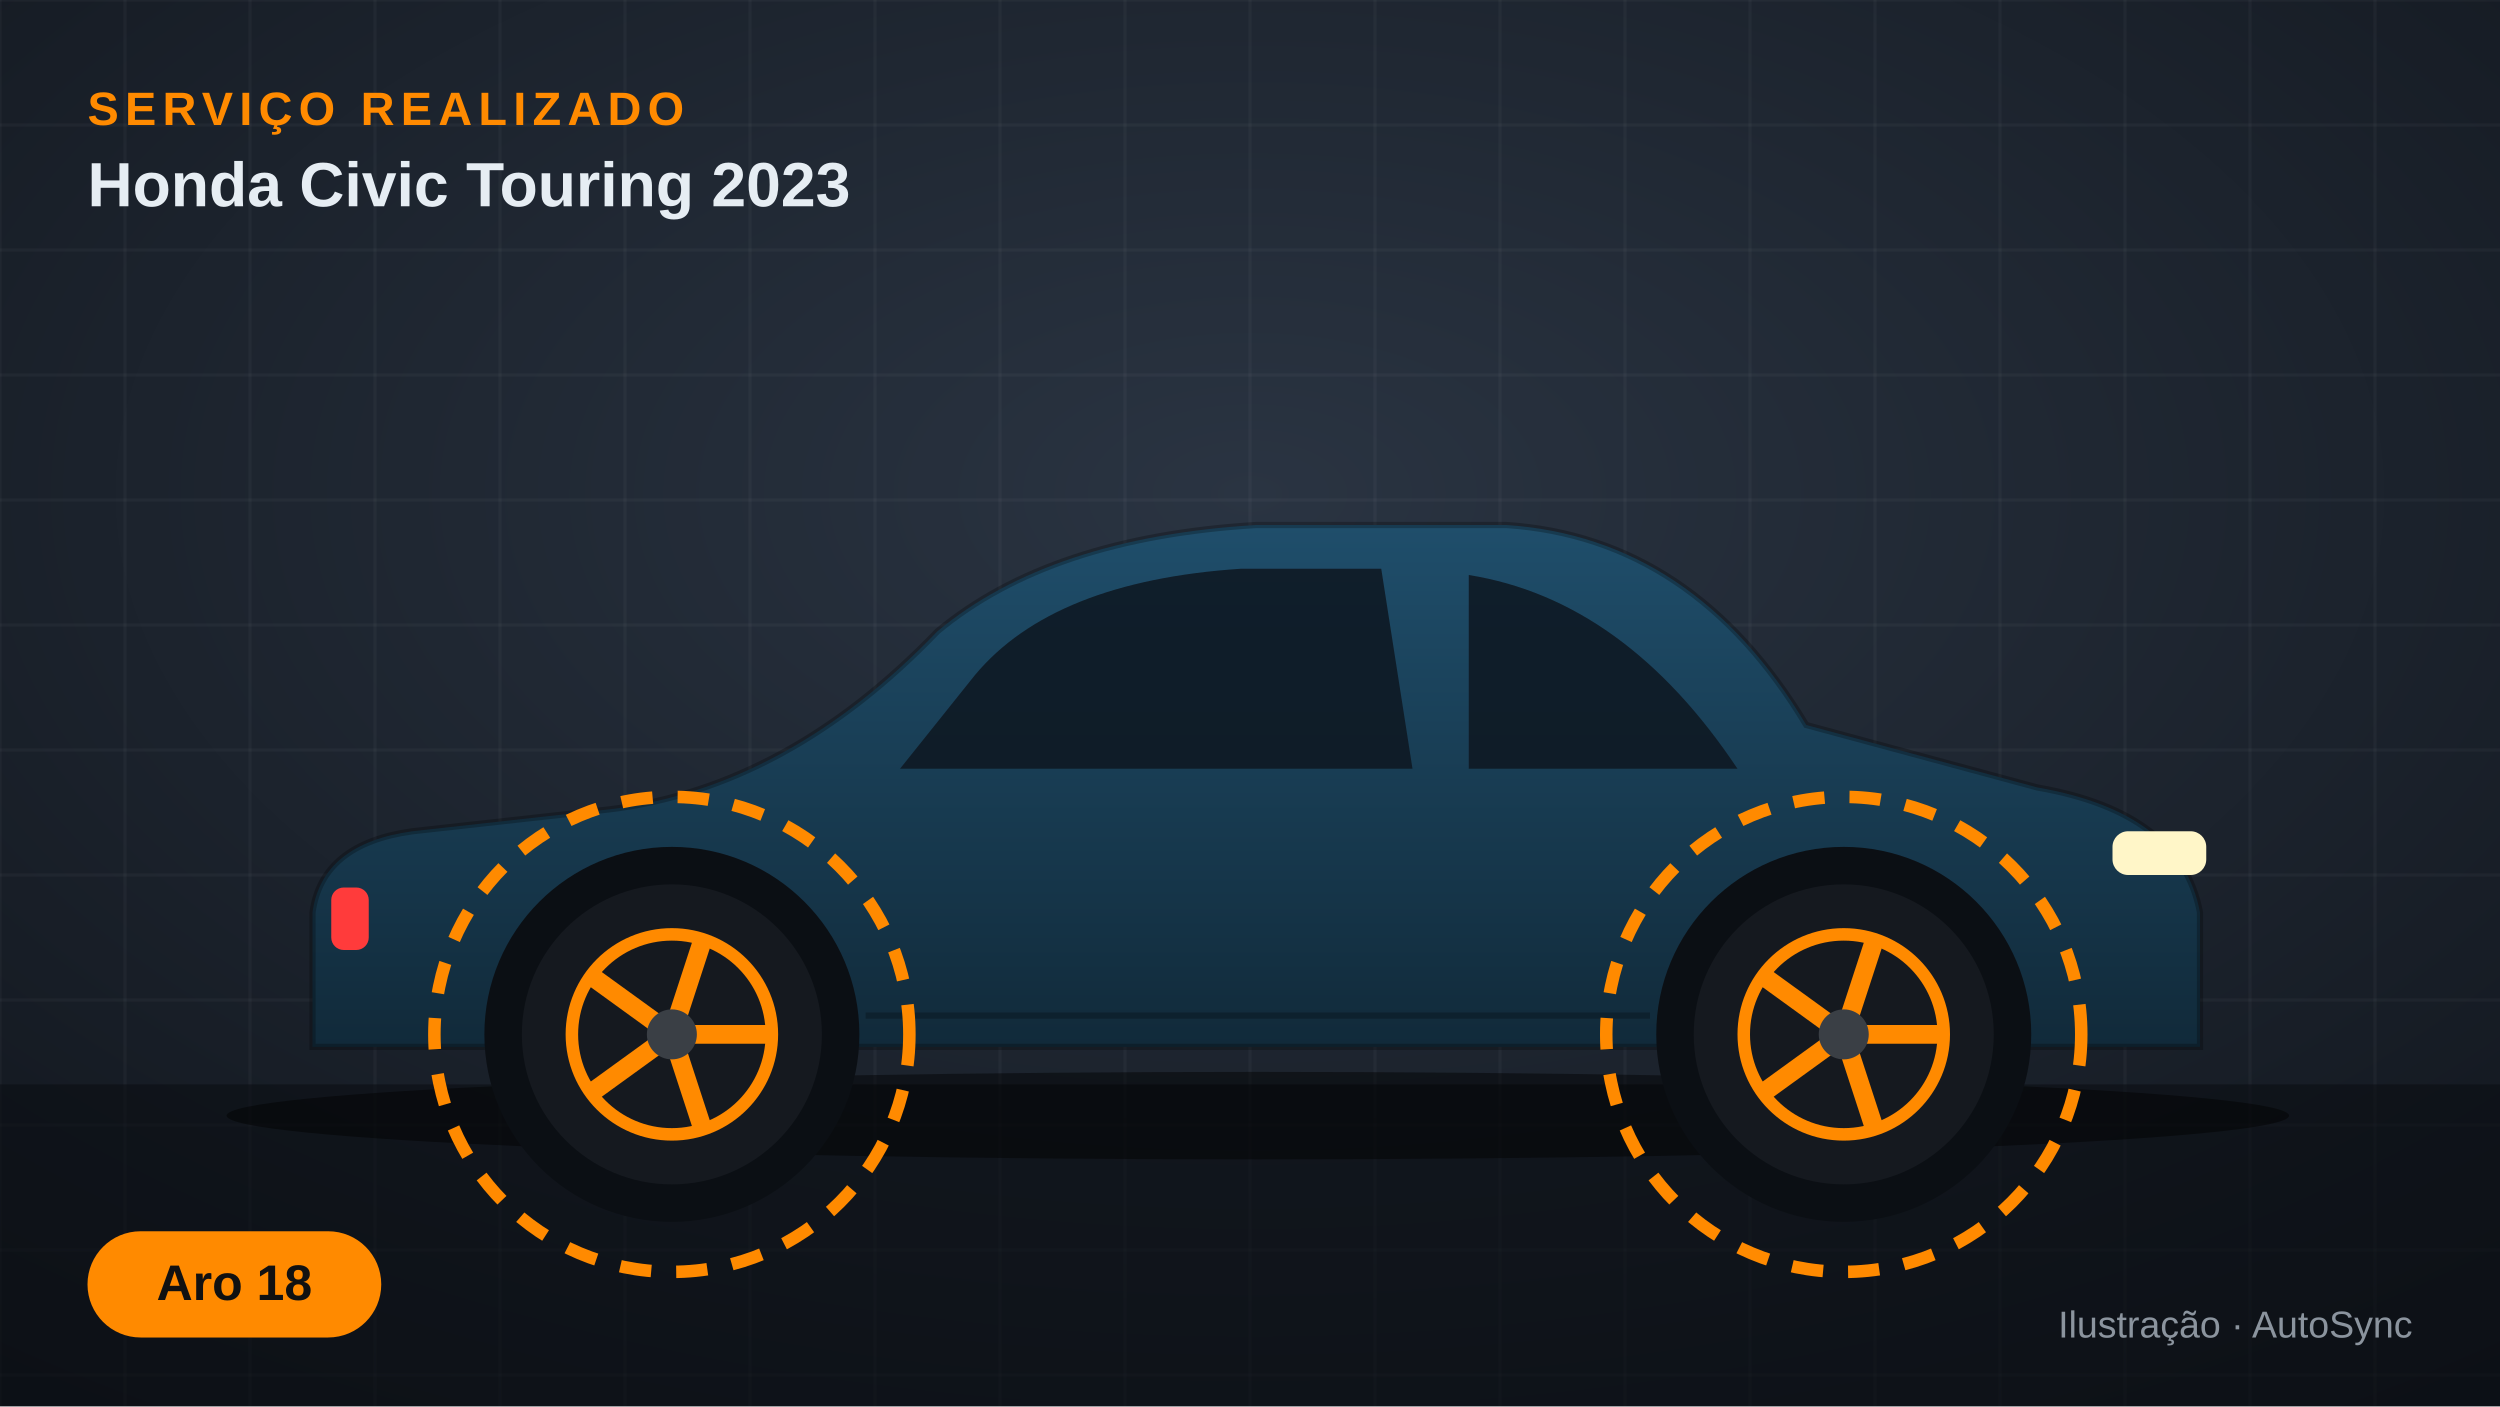
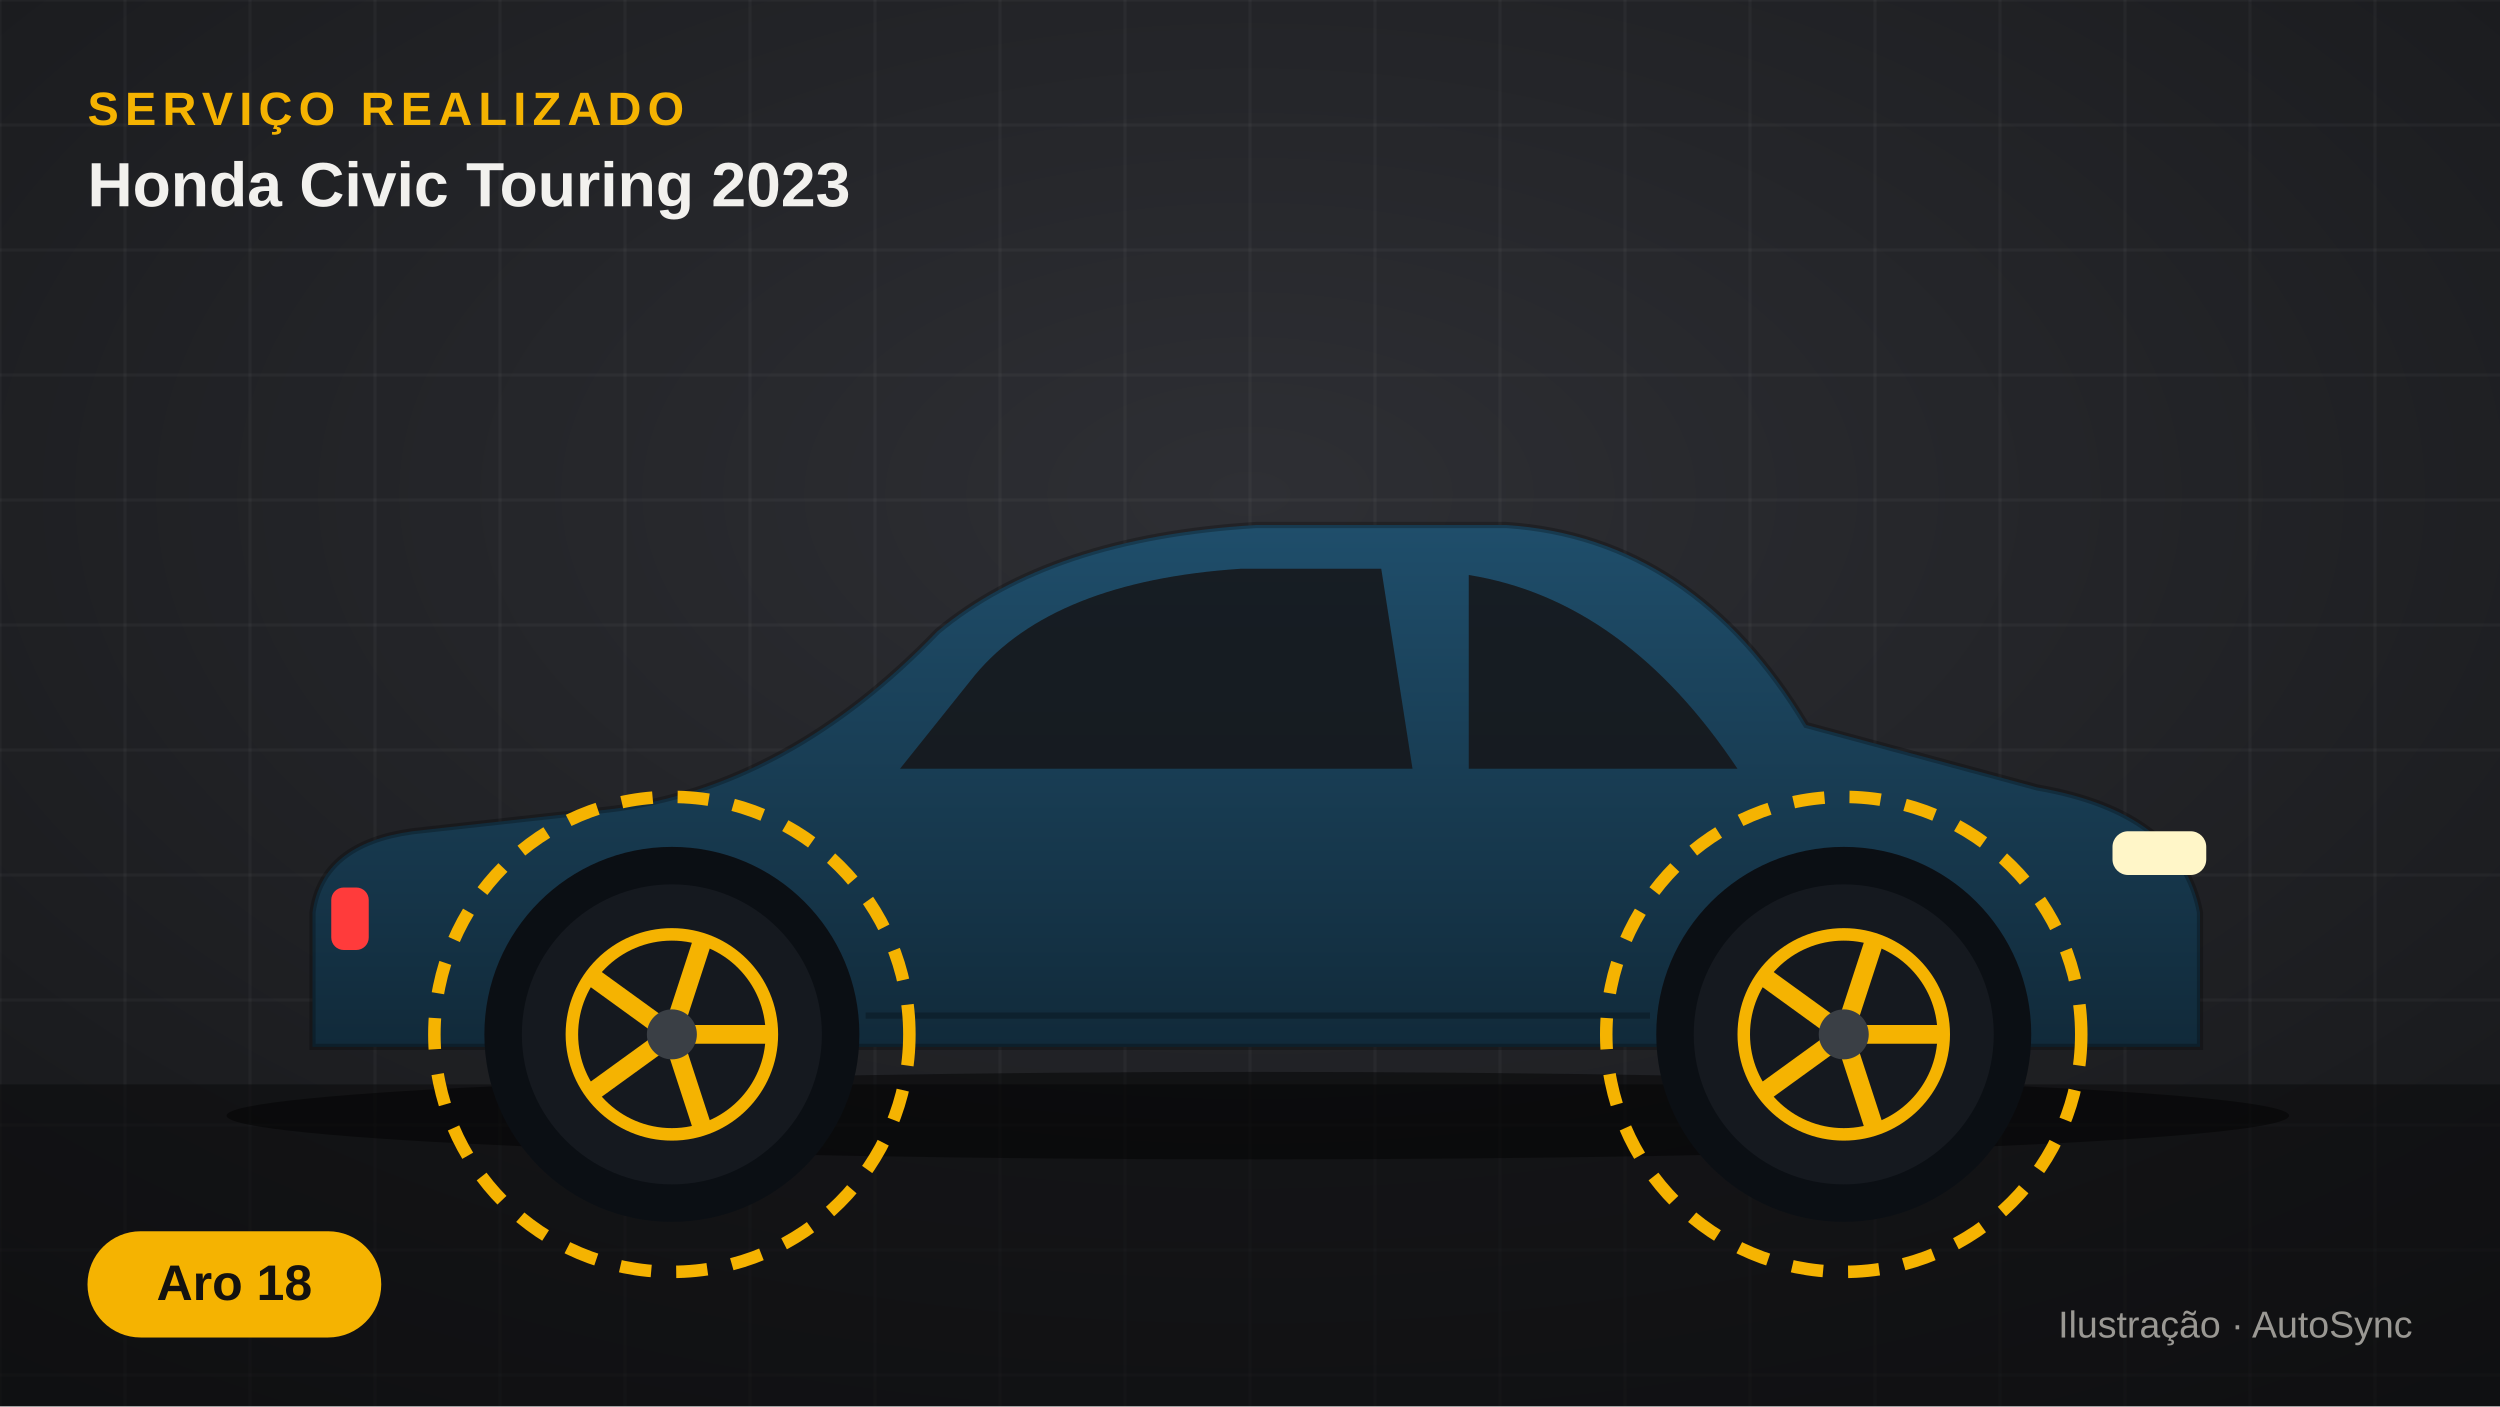
<svg xmlns="http://www.w3.org/2000/svg" viewBox="0 0 800 450" font-family="Arial, Helvetica, sans-serif" role="img" aria-label="Ilustração: Rodas aro 18 e offset calculado">
  <defs>
    <radialGradient id="bg" cx=".5" cy=".35" r=".9">
-       <stop offset="0" stop-color="#2a3442" />
-       <stop offset="1" stop-color="#0d1117" />
+       <stop offset="0" stop-color="#2E2F34" />
+       <stop offset="1" stop-color="#121315" />
    </radialGradient>
  </defs>
  <rect width="800" height="450" fill="url(#bg)" />
  <line x1="0" y1="0" x2="0" y2="450" stroke="#fff" stroke-opacity=".035" />
  <line x1="40" y1="0" x2="40" y2="450" stroke="#fff" stroke-opacity=".035" />
  <line x1="80" y1="0" x2="80" y2="450" stroke="#fff" stroke-opacity=".035" />
  <line x1="120" y1="0" x2="120" y2="450" stroke="#fff" stroke-opacity=".035" />
  <line x1="160" y1="0" x2="160" y2="450" stroke="#fff" stroke-opacity=".035" />
  <line x1="200" y1="0" x2="200" y2="450" stroke="#fff" stroke-opacity=".035" />
  <line x1="240" y1="0" x2="240" y2="450" stroke="#fff" stroke-opacity=".035" />
  <line x1="280" y1="0" x2="280" y2="450" stroke="#fff" stroke-opacity=".035" />
  <line x1="320" y1="0" x2="320" y2="450" stroke="#fff" stroke-opacity=".035" />
  <line x1="360" y1="0" x2="360" y2="450" stroke="#fff" stroke-opacity=".035" />
  <line x1="400" y1="0" x2="400" y2="450" stroke="#fff" stroke-opacity=".035" />
  <line x1="440" y1="0" x2="440" y2="450" stroke="#fff" stroke-opacity=".035" />
  <line x1="480" y1="0" x2="480" y2="450" stroke="#fff" stroke-opacity=".035" />
  <line x1="520" y1="0" x2="520" y2="450" stroke="#fff" stroke-opacity=".035" />
  <line x1="560" y1="0" x2="560" y2="450" stroke="#fff" stroke-opacity=".035" />
  <line x1="600" y1="0" x2="600" y2="450" stroke="#fff" stroke-opacity=".035" />
  <line x1="640" y1="0" x2="640" y2="450" stroke="#fff" stroke-opacity=".035" />
  <line x1="680" y1="0" x2="680" y2="450" stroke="#fff" stroke-opacity=".035" />
  <line x1="720" y1="0" x2="720" y2="450" stroke="#fff" stroke-opacity=".035" />
  <line x1="760" y1="0" x2="760" y2="450" stroke="#fff" stroke-opacity=".035" />
  <line x1="0" y1="0" x2="800" y2="0" stroke="#fff" stroke-opacity=".035" />
  <line x1="0" y1="40" x2="800" y2="40" stroke="#fff" stroke-opacity=".035" />
  <line x1="0" y1="80" x2="800" y2="80" stroke="#fff" stroke-opacity=".035" />
  <line x1="0" y1="120" x2="800" y2="120" stroke="#fff" stroke-opacity=".035" />
  <line x1="0" y1="160" x2="800" y2="160" stroke="#fff" stroke-opacity=".035" />
  <line x1="0" y1="200" x2="800" y2="200" stroke="#fff" stroke-opacity=".035" />
  <line x1="0" y1="240" x2="800" y2="240" stroke="#fff" stroke-opacity=".035" />
  <line x1="0" y1="280" x2="800" y2="280" stroke="#fff" stroke-opacity=".035" />
  <line x1="0" y1="320" x2="800" y2="320" stroke="#fff" stroke-opacity=".035" />
  <line x1="0" y1="360" x2="800" y2="360" stroke="#fff" stroke-opacity=".035" />
  <line x1="0" y1="400" x2="800" y2="400" stroke="#fff" stroke-opacity=".035" />
  <line x1="0" y1="440" x2="800" y2="440" stroke="#fff" stroke-opacity=".035" />
-   <rect y="347" width="800" height="103" fill="#0a0d12" opacity=".6" />
+   <rect y="347" width="800" height="103" fill="#0b0c0d" opacity=".6" />
  <ellipse cx="402.5" cy="357" rx="330" ry="14" fill="#000" opacity=".45" />
  <defs>
    <linearGradient id="corpo" x1="0" y1="0" x2="0" y2="1">
      <stop offset="0" stop-color="#1f4e6b" />
      <stop offset="1" stop-color="#112a3a" />
    </linearGradient>
    <linearGradient id="feixe" x1="0" y1="0" x2="1" y2="0">
      <stop offset="0" stop-color="#fff3b0" stop-opacity=".85" />
      <stop offset="1" stop-color="#fff3b0" stop-opacity="0" />
    </linearGradient>
  </defs>
  <path d="M100 335 L100 292 Q103 270 132 266 L195 259 Q252 252 300 202 Q336 172 402 168 L482 168 Q542 172 578 232 L652 252 Q698 260 704 292 L704 335 Z" fill="url(#corpo)" stroke="#000" stroke-opacity=".25" stroke-width="2" />
-   <path d="M312 216 Q337 186 397 182 L442 182 L452 246 L288 246 Z M470 184 Q520 192 556 246 L470 246 Z" fill="#0e1822" opacity=".88" />
+   <path d="M312 216 Q337 186 397 182 L442 182 L452 246 L288 246 Z M470 184 Q520 192 556 246 L470 246 Z" fill="#15171a" opacity=".88" />
  <rect x="676" y="266" width="30" height="14" rx="5" fill="#fff6c8" />
  <rect x="106" y="284" width="12" height="20" rx="4" fill="#ff3b3b" />
  <line x1="277" y1="325" x2="528" y2="325" stroke="#000" stroke-opacity=".25" stroke-width="2" />
  <circle cx="215" cy="331" r="60" fill="#0b0f14" />
  <circle cx="215" cy="331" r="48" fill="#15191f" />
-   <circle cx="215" cy="331" r="32" fill="none" stroke="#ff8a00" stroke-width="4" />
-   <line x1="215" y1="331" x2="245.0" y2="331.0" stroke="#ff8a00" stroke-width="6" stroke-linecap="round" />
-   <line x1="215" y1="331" x2="224.3" y2="359.5" stroke="#ff8a00" stroke-width="6" stroke-linecap="round" />
-   <line x1="215" y1="331" x2="190.7" y2="348.6" stroke="#ff8a00" stroke-width="6" stroke-linecap="round" />
-   <line x1="215" y1="331" x2="190.7" y2="313.4" stroke="#ff8a00" stroke-width="6" stroke-linecap="round" />
-   <line x1="215" y1="331" x2="224.3" y2="302.5" stroke="#ff8a00" stroke-width="6" stroke-linecap="round" />
+   <circle cx="215" cy="331" r="32" fill="none" stroke="#F5B301" stroke-width="4" />
+   <line x1="215" y1="331" x2="245.0" y2="331.0" stroke="#F5B301" stroke-width="6" stroke-linecap="round" />
+   <line x1="215" y1="331" x2="224.3" y2="359.5" stroke="#F5B301" stroke-width="6" stroke-linecap="round" />
+   <line x1="215" y1="331" x2="190.7" y2="348.6" stroke="#F5B301" stroke-width="6" stroke-linecap="round" />
+   <line x1="215" y1="331" x2="190.7" y2="313.4" stroke="#F5B301" stroke-width="6" stroke-linecap="round" />
+   <line x1="215" y1="331" x2="224.3" y2="302.5" stroke="#F5B301" stroke-width="6" stroke-linecap="round" />
  <circle cx="215" cy="331" r="8" fill="#3a3f45" />
  <circle cx="590" cy="331" r="60" fill="#0b0f14" />
  <circle cx="590" cy="331" r="48" fill="#15191f" />
-   <circle cx="590" cy="331" r="32" fill="none" stroke="#ff8a00" stroke-width="4" />
-   <line x1="590" y1="331" x2="620.0" y2="331.0" stroke="#ff8a00" stroke-width="6" stroke-linecap="round" />
-   <line x1="590" y1="331" x2="599.3" y2="359.5" stroke="#ff8a00" stroke-width="6" stroke-linecap="round" />
-   <line x1="590" y1="331" x2="565.7" y2="348.6" stroke="#ff8a00" stroke-width="6" stroke-linecap="round" />
-   <line x1="590" y1="331" x2="565.7" y2="313.4" stroke="#ff8a00" stroke-width="6" stroke-linecap="round" />
-   <line x1="590" y1="331" x2="599.3" y2="302.5" stroke="#ff8a00" stroke-width="6" stroke-linecap="round" />
+   <circle cx="590" cy="331" r="32" fill="none" stroke="#F5B301" stroke-width="4" />
+   <line x1="590" y1="331" x2="620.0" y2="331.0" stroke="#F5B301" stroke-width="6" stroke-linecap="round" />
+   <line x1="590" y1="331" x2="599.3" y2="359.5" stroke="#F5B301" stroke-width="6" stroke-linecap="round" />
+   <line x1="590" y1="331" x2="565.7" y2="348.6" stroke="#F5B301" stroke-width="6" stroke-linecap="round" />
+   <line x1="590" y1="331" x2="565.7" y2="313.4" stroke="#F5B301" stroke-width="6" stroke-linecap="round" />
+   <line x1="590" y1="331" x2="599.3" y2="302.5" stroke="#F5B301" stroke-width="6" stroke-linecap="round" />
  <circle cx="590" cy="331" r="8" fill="#3a3f45" />
-   <circle cx="215" cy="331" r="76" fill="none" stroke="#ff8a00" stroke-width="4" stroke-dasharray="10 8" />
-   <circle cx="590" cy="331" r="76" fill="none" stroke="#ff8a00" stroke-width="4" stroke-dasharray="10 8" />
-   <text x="28" y="40" fill="#ff8a00" font-size="15" font-weight="700" letter-spacing="2">SERVIÇO REALIZADO</text>
-   <text x="28" y="66" fill="#e6edf3" font-size="20" font-weight="700">Honda Civic Touring 2023</text>
-   <rect x="28" y="394" width="94" height="34" rx="17" fill="#ff8a00" />
-   <text x="75.0" y="416" text-anchor="middle" fill="#111" font-size="16" font-weight="700">Aro 18</text>
-   <text x="772" y="428" text-anchor="end" fill="#8b949e" font-size="12">Ilustração · AutoSync</text>
+   <circle cx="215" cy="331" r="76" fill="none" stroke="#F5B301" stroke-width="4" stroke-dasharray="10 8" />
+   <circle cx="590" cy="331" r="76" fill="none" stroke="#F5B301" stroke-width="4" stroke-dasharray="10 8" />
+   <text x="28" y="40" fill="#F5B301" font-size="15" font-weight="700" letter-spacing="2">SERVIÇO REALIZADO</text>
+   <text x="28" y="66" fill="#F2F1EE" font-size="20" font-weight="700">Honda Civic Touring 2023</text>
+   <rect x="28" y="394" width="94" height="34" rx="17" fill="#F5B301" />
+   <text x="75.0" y="416" text-anchor="middle" fill="#14120F" font-size="16" font-weight="700">Aro 18</text>
+   <text x="772" y="428" text-anchor="end" fill="#9A9893" font-size="12">Ilustração · AutoSync</text>
</svg>
